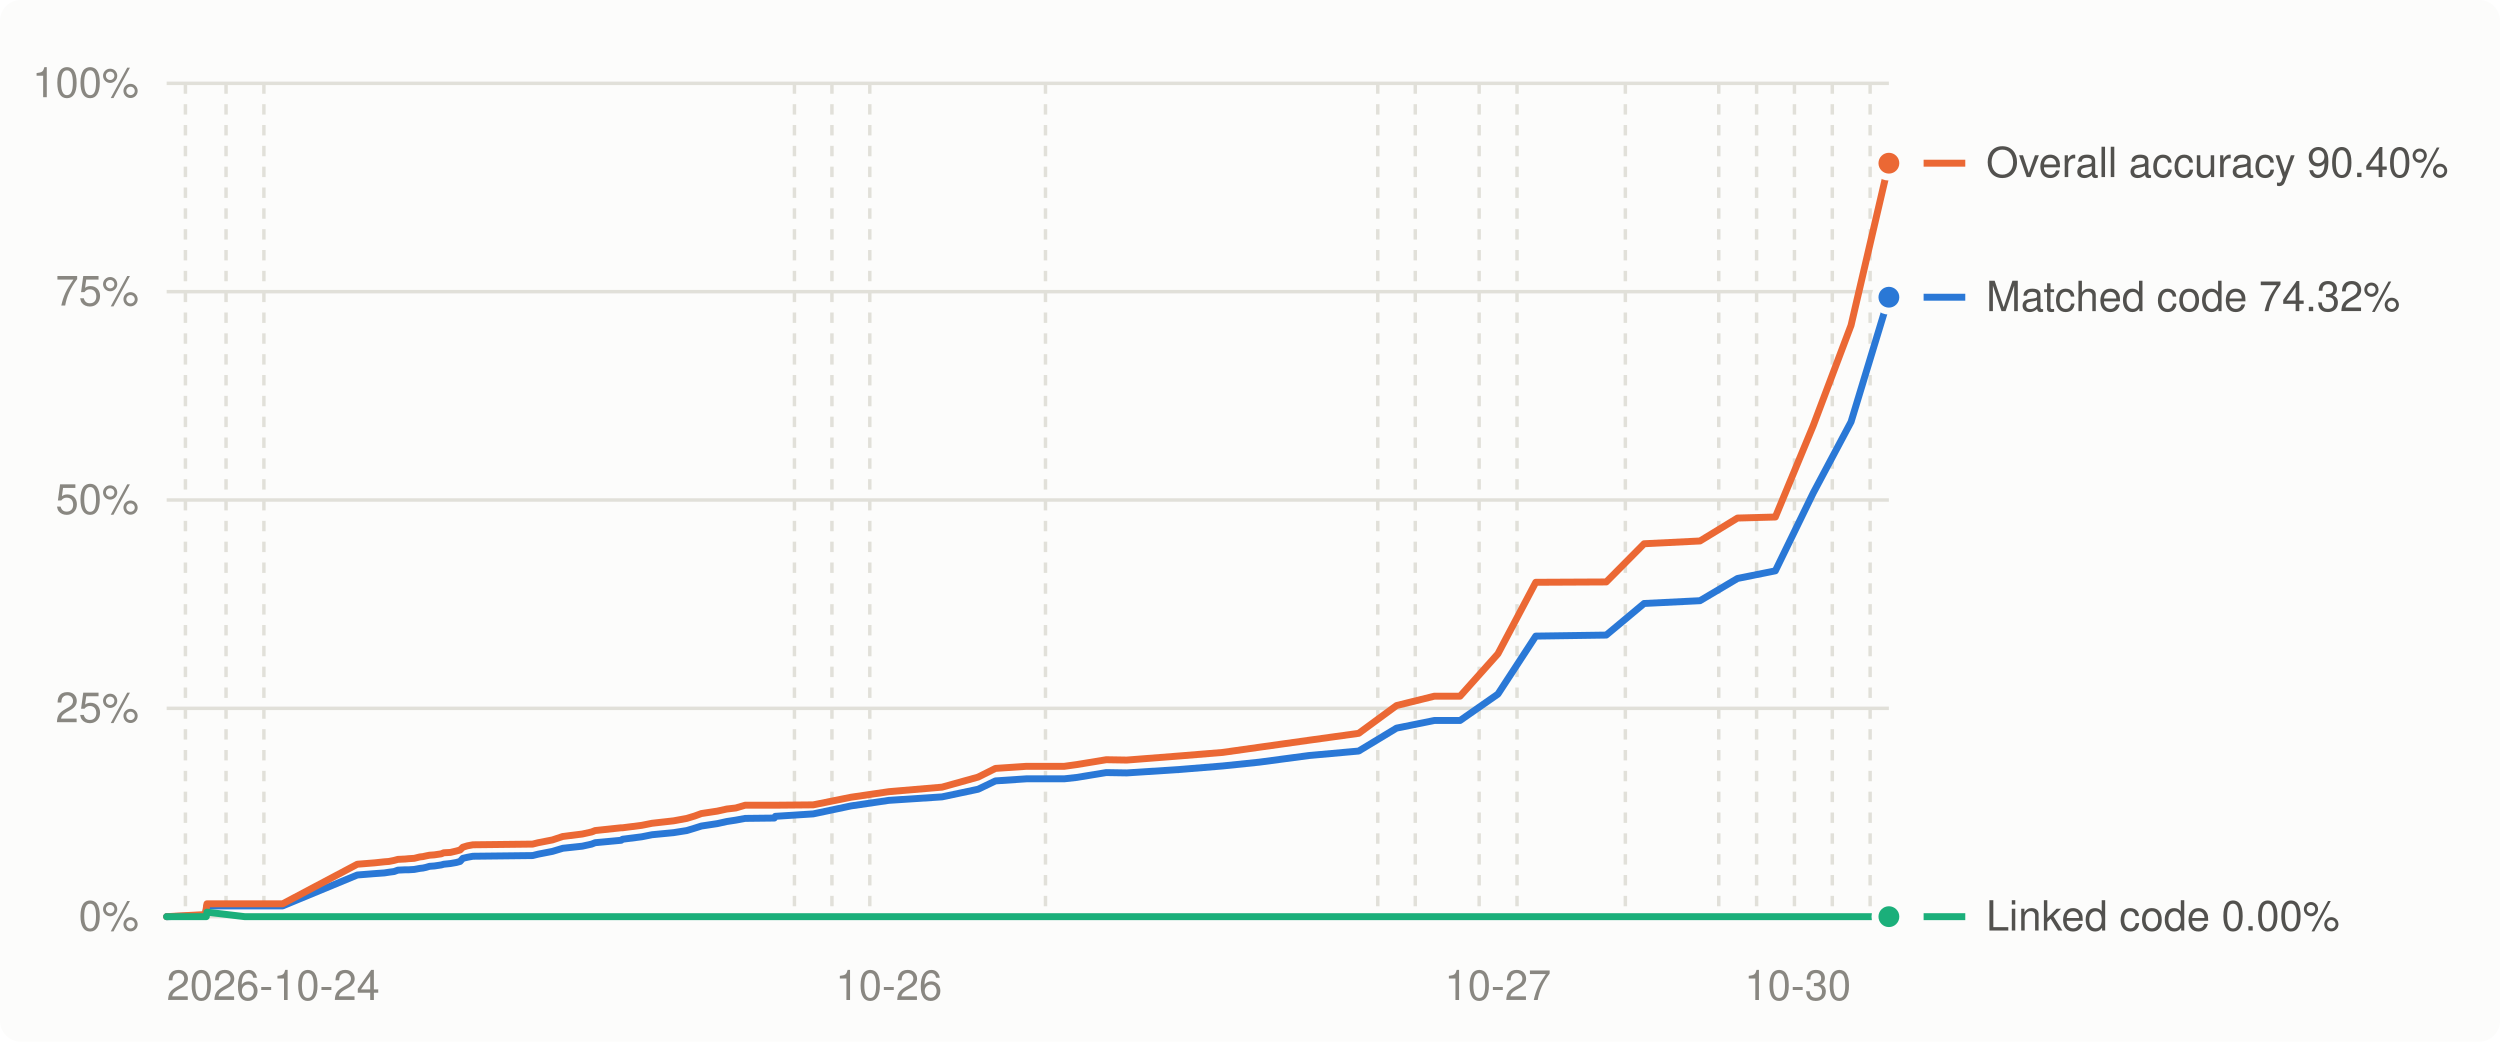
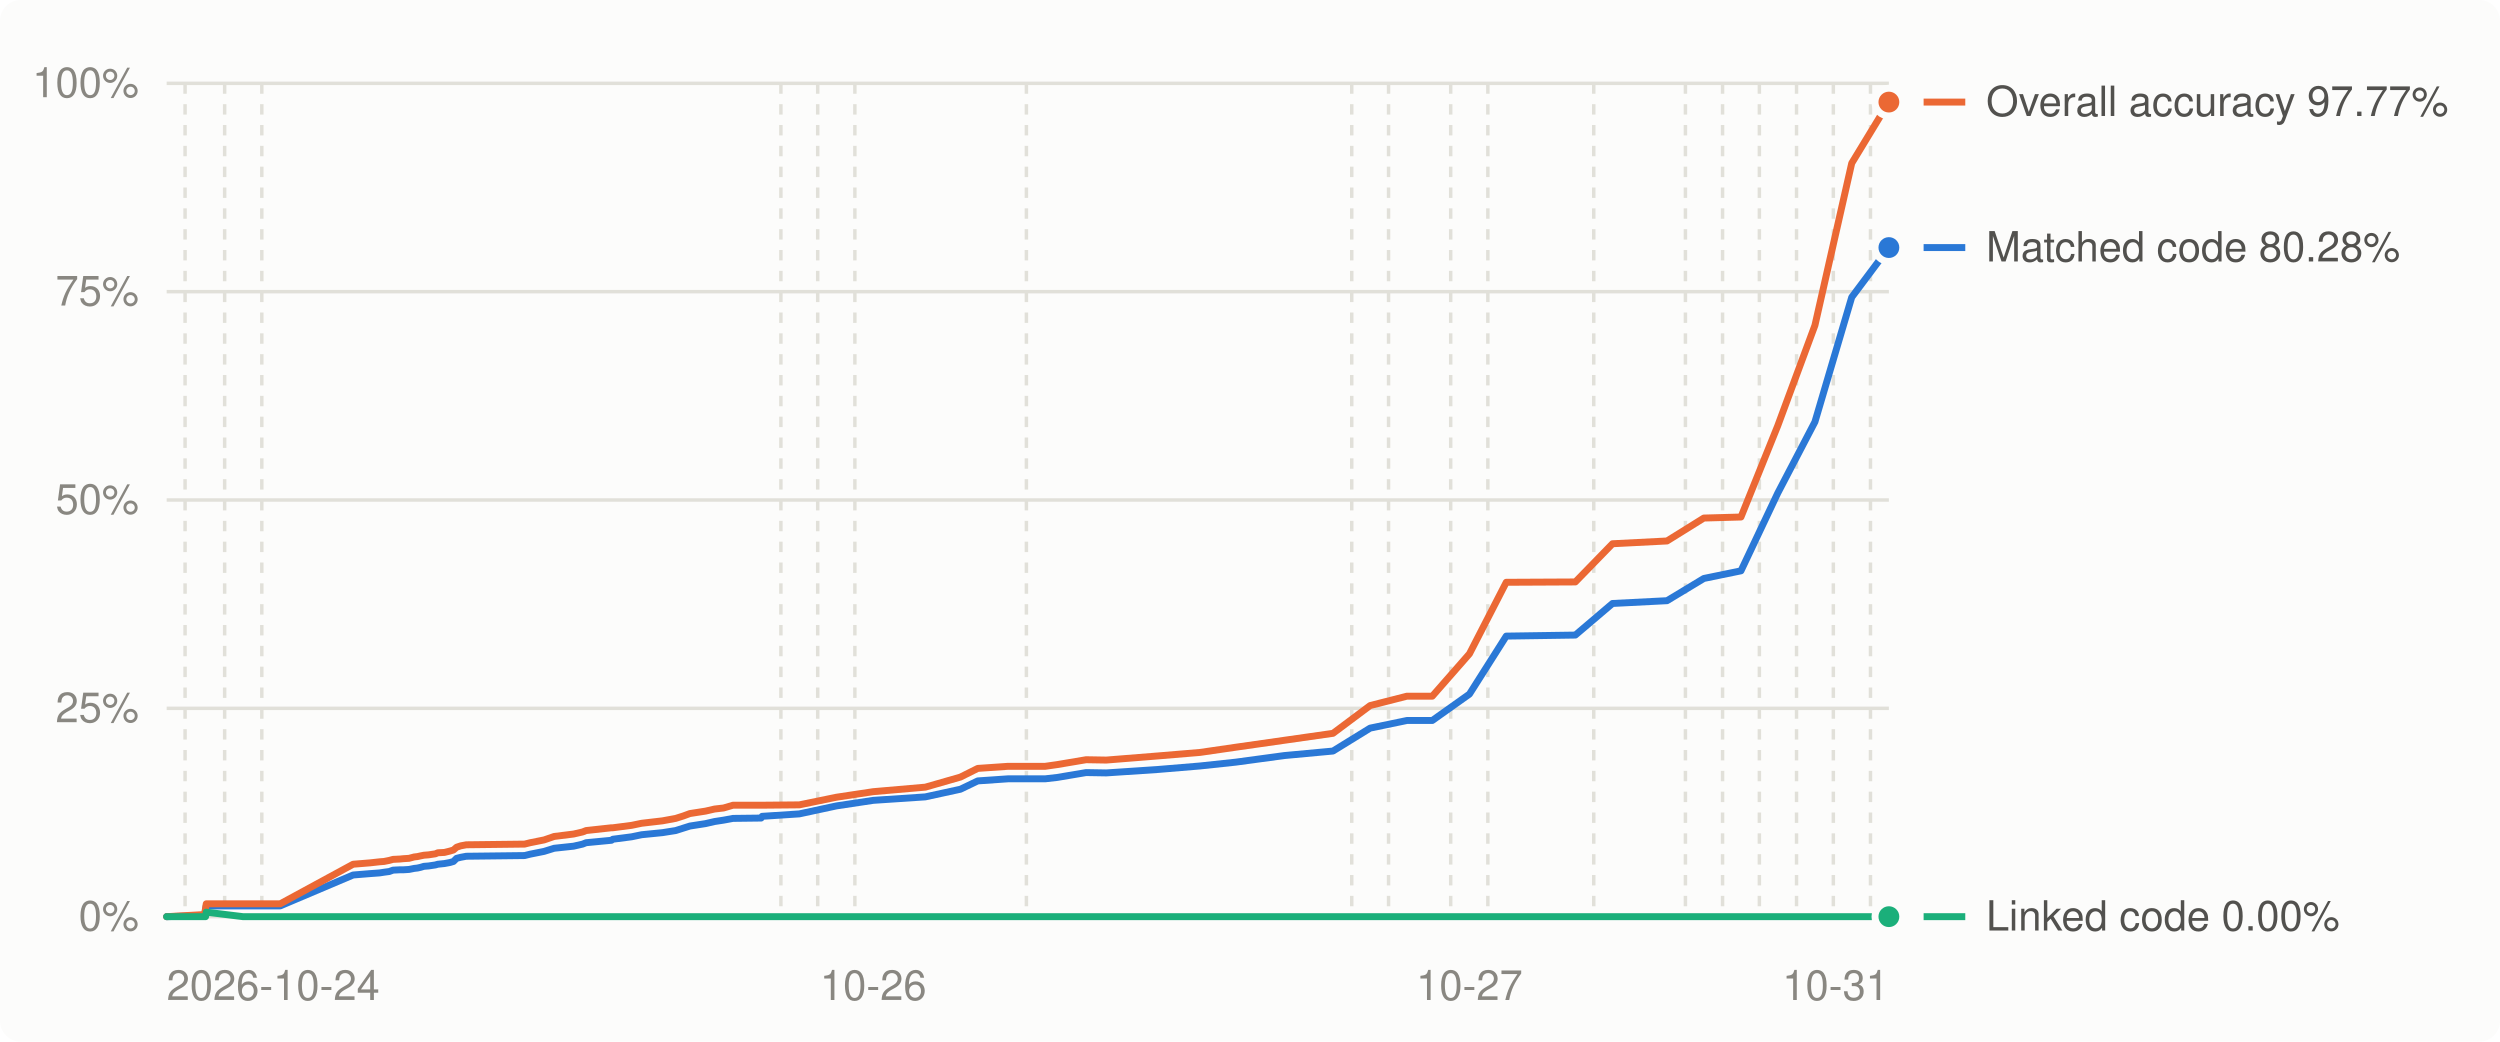
<svg xmlns="http://www.w3.org/2000/svg" viewBox="0 0 720 300" width="720" height="300" role="img" aria-label="Decompilation progress over time (USA)">
  <style>
.bg{fill:#fcfcfb}.grid{stroke:#e1e0d9}.muted{fill:#898781}.lbl{fill:#52514e}.ln0{stroke:#2a78d6}.dot0{fill:#2a78d6;stroke:#fcfcfb}.ln1{stroke:#eb6834}.dot1{fill:#eb6834;stroke:#fcfcfb}.ln2{stroke:#1baf7a}.dot2{fill:#1baf7a;stroke:#fcfcfb}
@media (prefers-color-scheme: dark){.bg{fill:#1a1a19}.grid{stroke:#2c2c2a}.muted{fill:#898781}.lbl{fill:#c3c2b7}.ln0{stroke:#3987e5}.dot0{fill:#3987e5;stroke:#1a1a19}.ln1{stroke:#d95926}.dot1{fill:#d95926;stroke:#1a1a19}.ln2{stroke:#199e70}.dot2{fill:#199e70;stroke:#1a1a19}}
text{font:12px -apple-system,BlinkMacSystemFont,'Segoe UI',Helvetica,Arial,sans-serif}
</style>
  <rect class="bg" width="720" height="300" rx="6" />
  <line x1="48" x2="544" y1="264.0" y2="264.0" class="grid" stroke-width="1" />
  <text x="40" y="268.0" class="muted" text-anchor="end">0%</text>
  <line x1="48" x2="544" y1="204.0" y2="204.0" class="grid" stroke-width="1" />
  <text x="40" y="208.0" class="muted" text-anchor="end">25%</text>
  <line x1="48" x2="544" y1="144.0" y2="144.0" class="grid" stroke-width="1" />
  <text x="40" y="148.0" class="muted" text-anchor="end">50%</text>
  <line x1="48" x2="544" y1="84.0" y2="84.0" class="grid" stroke-width="1" />
  <text x="40" y="88.0" class="muted" text-anchor="end">75%</text>
  <line x1="48" x2="544" y1="24.0" y2="24.0" class="grid" stroke-width="1" />
  <text x="40" y="28.0" class="muted" text-anchor="end">100%</text>
-   <line x1="53.4" x2="53.4" y1="24" y2="264" class="grid" stroke-width="1" stroke-dasharray="3 3" />
-   <line x1="65.1" x2="65.1" y1="24" y2="264" class="grid" stroke-width="1" stroke-dasharray="3 3" />
-   <line x1="76.0" x2="76.0" y1="24" y2="264" class="grid" stroke-width="1" stroke-dasharray="3 3" />
-   <line x1="228.8" x2="228.8" y1="24" y2="264" class="grid" stroke-width="1" stroke-dasharray="3 3" />
-   <line x1="239.6" x2="239.6" y1="24" y2="264" class="grid" stroke-width="1" stroke-dasharray="3 3" />
-   <line x1="250.5" x2="250.5" y1="24" y2="264" class="grid" stroke-width="1" stroke-dasharray="3 3" />
-   <line x1="301.1" x2="301.1" y1="24" y2="264" class="grid" stroke-width="1" stroke-dasharray="3 3" />
-   <line x1="396.8" x2="396.8" y1="24" y2="264" class="grid" stroke-width="1" stroke-dasharray="3 3" />
-   <line x1="407.6" x2="407.6" y1="24" y2="264" class="grid" stroke-width="1" stroke-dasharray="3 3" />
-   <line x1="426.0" x2="426.0" y1="24" y2="264" class="grid" stroke-width="1" stroke-dasharray="3 3" />
-   <line x1="436.9" x2="436.9" y1="24" y2="264" class="grid" stroke-width="1" stroke-dasharray="3 3" />
-   <line x1="468.1" x2="468.1" y1="24" y2="264" class="grid" stroke-width="1" stroke-dasharray="3 3" />
-   <line x1="495.0" x2="495.0" y1="24" y2="264" class="grid" stroke-width="1" stroke-dasharray="3 3" />
-   <line x1="505.9" x2="505.9" y1="24" y2="264" class="grid" stroke-width="1" stroke-dasharray="3 3" />
-   <line x1="516.8" x2="516.8" y1="24" y2="264" class="grid" stroke-width="1" stroke-dasharray="3 3" />
-   <line x1="527.7" x2="527.7" y1="24" y2="264" class="grid" stroke-width="1" stroke-dasharray="3 3" />
-   <line x1="538.6" x2="538.6" y1="24" y2="264" class="grid" stroke-width="1" stroke-dasharray="3 3" />
+   <line x1="53.3" x2="53.3" y1="24" y2="264" class="grid" stroke-width="1" stroke-dasharray="3 3" />
+   <line x1="64.7" x2="64.7" y1="24" y2="264" class="grid" stroke-width="1" stroke-dasharray="3 3" />
+   <line x1="75.4" x2="75.4" y1="24" y2="264" class="grid" stroke-width="1" stroke-dasharray="3 3" />
+   <line x1="224.9" x2="224.9" y1="24" y2="264" class="grid" stroke-width="1" stroke-dasharray="3 3" />
+   <line x1="235.5" x2="235.5" y1="24" y2="264" class="grid" stroke-width="1" stroke-dasharray="3 3" />
+   <line x1="246.2" x2="246.2" y1="24" y2="264" class="grid" stroke-width="1" stroke-dasharray="3 3" />
+   <line x1="295.6" x2="295.6" y1="24" y2="264" class="grid" stroke-width="1" stroke-dasharray="3 3" />
+   <line x1="389.3" x2="389.3" y1="24" y2="264" class="grid" stroke-width="1" stroke-dasharray="3 3" />
+   <line x1="399.9" x2="399.9" y1="24" y2="264" class="grid" stroke-width="1" stroke-dasharray="3 3" />
+   <line x1="417.8" x2="417.8" y1="24" y2="264" class="grid" stroke-width="1" stroke-dasharray="3 3" />
+   <line x1="428.5" x2="428.5" y1="24" y2="264" class="grid" stroke-width="1" stroke-dasharray="3 3" />
+   <line x1="459.0" x2="459.0" y1="24" y2="264" class="grid" stroke-width="1" stroke-dasharray="3 3" />
+   <line x1="485.4" x2="485.4" y1="24" y2="264" class="grid" stroke-width="1" stroke-dasharray="3 3" />
+   <line x1="496.1" x2="496.1" y1="24" y2="264" class="grid" stroke-width="1" stroke-dasharray="3 3" />
+   <line x1="506.7" x2="506.7" y1="24" y2="264" class="grid" stroke-width="1" stroke-dasharray="3 3" />
+   <line x1="517.4" x2="517.4" y1="24" y2="264" class="grid" stroke-width="1" stroke-dasharray="3 3" />
+   <line x1="528.0" x2="528.0" y1="24" y2="264" class="grid" stroke-width="1" stroke-dasharray="3 3" />
+   <line x1="538.7" x2="538.7" y1="24" y2="264" class="grid" stroke-width="1" stroke-dasharray="3 3" />
  <text class="muted" x="48.0" y="288" text-anchor="start">2026-10-24</text>
-   <text class="muted" x="256.0" y="288" text-anchor="middle">10-26</text>
-   <text class="muted" x="431.4" y="288" text-anchor="middle">10-27</text>
-   <text class="muted" x="533.1" y="288" text-anchor="end">10-30</text>
-   <polyline points="48.0,264.0 58.9,263.7 59.2,263.1 59.3,262.7 59.4,262.2 59.5,261.5 59.6,260.9 70.5,260.9 81.4,260.9 102.9,252.0 107.9,251.6 110.7,251.4 112.0,251.2 113.5,251.0 114.6,250.6 116.7,250.5 117.7,250.5 119.3,250.4 120.9,250.1 121.8,250.0 122.7,249.8 123.7,249.5 125.1,249.4 127.1,249.1 127.8,248.9 129.7,248.7 131.4,248.4 132.5,248.1 133.3,247.2 134.6,246.9 136.2,246.6 153.4,246.4 155.0,246.0 159.1,245.2 162.1,244.3 167.7,243.7 170.4,243.1 171.4,242.7 178.9,242.0 179.3,241.7 184.8,241.0 187.8,240.4 194.0,239.8 197.8,239.2 200.1,238.5 202.0,237.9 206.6,237.2 209.3,236.6 211.9,236.2 214.6,235.7 223.0,235.6 223.3,235.1 234.2,234.4 245.1,232.1 256.0,230.5 271.3,229.5 281.7,227.3 286.7,224.9 295.6,224.3 306.5,224.3 310.1,223.9 318.6,222.5 324.5,222.6 339.9,221.6 352.1,220.6 362.7,219.5 376.9,217.6 391.3,216.3 402.2,209.7 413.1,207.5 420.5,207.5 431.4,199.9 442.3,183.2 462.6,182.9 473.5,173.8 489.6,173.0 500.4,166.6 511.3,164.4 522.2,142.0 533.1,121.5 544.0,85.6" fill="none" class="ln0" stroke-width="2" stroke-linejoin="round" stroke-linecap="round" />
-   <polyline points="48.0,264.0 58.9,263.4 59.2,262.7 59.3,262.2 59.4,261.6 59.5,260.9 59.6,260.3 70.5,260.3 81.4,260.3 102.9,248.9 107.9,248.5 110.7,248.2 112.0,248.1 113.5,247.8 114.6,247.5 116.7,247.4 117.7,247.3 119.3,247.2 120.9,246.8 121.8,246.7 122.7,246.5 123.7,246.3 125.1,246.2 127.1,245.9 127.8,245.6 129.7,245.5 131.4,245.1 132.5,244.8 133.3,244.0 134.6,243.6 136.2,243.3 153.4,243.1 155.0,242.7 159.1,241.9 162.1,240.9 167.7,240.2 170.4,239.6 171.4,239.2 178.9,238.4 179.3,238.4 184.8,237.7 187.8,237.1 194.0,236.4 197.8,235.7 200.1,235.0 202.0,234.3 206.6,233.6 209.3,233.0 211.9,232.7 214.6,231.9 223.0,231.9 223.3,231.9 234.2,231.8 245.1,229.6 256.0,228.0 271.3,226.7 281.7,223.8 286.7,221.3 295.6,220.7 306.5,220.7 310.1,220.2 318.6,218.8 324.5,218.9 339.9,217.7 352.1,216.7 362.7,215.2 376.9,213.2 391.3,211.2 402.2,203.2 413.1,200.5 420.5,200.5 431.4,188.3 442.3,167.7 462.6,167.6 473.5,156.6 489.6,155.8 500.4,149.2 511.3,148.9 522.2,122.6 533.1,93.7 544.0,47.0" fill="none" class="ln1" stroke-width="2" stroke-linejoin="round" stroke-linecap="round" />
-   <polyline points="48.0,264.0 58.9,264.0 59.2,264.0 59.3,264.0 59.4,264.0 59.5,263.4 59.6,262.7 70.5,264.0 81.4,264.0 102.9,264.0 107.9,264.0 110.7,264.0 112.0,264.0 113.5,264.0 114.6,264.0 116.7,264.0 117.7,264.0 119.3,264.0 120.9,264.0 121.8,264.0 122.7,264.0 123.7,264.0 125.1,264.0 127.1,264.0 127.8,264.0 129.7,264.0 131.4,264.0 132.5,264.0 133.3,264.0 134.6,264.0 136.2,264.0 153.4,264.0 155.0,264.0 159.1,264.0 162.1,264.0 167.7,264.0 170.4,264.0 171.4,264.0 178.9,264.0 179.3,264.0 184.8,264.0 187.8,264.0 194.0,264.0 197.8,264.0 200.1,264.0 202.0,264.0 206.6,264.0 209.3,264.0 211.9,264.0 214.6,264.0 223.0,264.0 223.3,264.0 234.2,264.0 245.1,264.0 256.0,264.0 271.3,264.0 281.7,264.0 286.7,264.0 295.6,264.0 306.5,264.0 310.1,264.0 318.6,264.0 324.5,264.0 339.9,264.0 352.1,264.0 362.7,264.0 376.9,264.0 391.3,264.0 402.2,264.0 413.1,264.0 420.5,264.0 431.4,264.0 442.3,264.0 462.6,264.0 473.5,264.0 489.6,264.0 500.4,264.0 511.3,264.0 522.2,264.0 533.1,264.0 544.0,264.0" fill="none" class="ln2" stroke-width="2" stroke-linejoin="round" stroke-linecap="round" />
-   <circle cx="544.0" cy="85.6" r="4" class="dot0" stroke-width="2" />
-   <circle cx="544.0" cy="47.0" r="4" class="dot1" stroke-width="2" />
+   <text class="muted" x="251.5" y="288" text-anchor="middle">10-26</text>
+   <text class="muted" x="423.2" y="288" text-anchor="middle">10-27</text>
+   <text class="muted" x="544.0" y="288" text-anchor="end">10-31</text>
+   <polyline points="48.0,264.0 58.7,263.7 59.0,263.1 59.1,262.7 59.2,262.2 59.3,261.5 59.4,260.9 70.0,260.9 80.7,260.9 101.7,252.0 106.6,251.6 109.3,251.4 110.6,251.2 112.1,251.0 113.2,250.6 115.2,250.5 116.2,250.5 117.8,250.4 119.3,250.1 120.2,250.0 121.1,249.8 122.1,249.5 123.4,249.4 125.4,249.1 126.1,248.9 128.0,248.7 129.6,248.4 130.6,248.1 131.5,247.2 132.7,246.9 134.3,246.6 151.1,246.4 152.7,246.0 156.7,245.2 159.6,244.3 165.2,243.7 167.8,243.1 168.8,242.7 176.1,242.0 176.5,241.7 181.9,241.0 184.8,240.4 190.8,239.8 194.6,239.2 196.8,238.5 198.7,237.9 203.2,237.2 205.8,236.6 208.4,236.2 211.1,235.7 219.2,235.6 219.5,235.1 230.2,234.4 240.9,232.1 251.5,230.5 266.5,229.5 276.6,227.3 281.6,224.9 290.3,224.3 301.0,224.3 304.5,223.9 312.8,222.5 318.6,222.6 333.6,221.6 345.6,220.6 355.9,219.5 369.9,217.6 383.9,216.3 394.6,209.7 405.2,207.5 412.5,207.5 423.2,199.9 433.8,183.2 453.7,182.9 464.4,173.8 480.1,173.0 490.7,166.6 501.4,164.4 512.0,142.0 522.7,121.5 533.3,85.6 544.0,71.3" fill="none" class="ln0" stroke-width="2" stroke-linejoin="round" stroke-linecap="round" />
+   <polyline points="48.0,264.0 58.7,263.4 59.0,262.7 59.1,262.2 59.2,261.6 59.3,260.9 59.4,260.3 70.0,260.3 80.7,260.3 101.7,248.9 106.6,248.5 109.3,248.2 110.6,248.1 112.1,247.8 113.2,247.5 115.2,247.4 116.2,247.3 117.8,247.2 119.3,246.8 120.2,246.7 121.1,246.5 122.1,246.3 123.4,246.2 125.4,245.9 126.1,245.6 128.0,245.5 129.6,245.1 130.6,244.8 131.5,244.0 132.7,243.6 134.3,243.3 151.1,243.1 152.7,242.7 156.7,241.9 159.6,240.9 165.2,240.2 167.8,239.6 168.8,239.2 176.1,238.4 176.5,238.4 181.9,237.7 184.8,237.1 190.8,236.4 194.6,235.7 196.8,235.0 198.7,234.3 203.2,233.6 205.8,233.0 208.4,232.7 211.1,231.9 219.2,231.9 219.5,231.9 230.2,231.8 240.9,229.6 251.5,228.0 266.5,226.7 276.6,223.8 281.6,221.3 290.3,220.7 301.0,220.7 304.5,220.2 312.8,218.8 318.6,218.9 333.6,217.7 345.6,216.7 355.9,215.2 369.9,213.2 383.9,211.2 394.6,203.2 405.2,200.5 412.5,200.5 423.2,188.3 433.8,167.7 453.7,167.6 464.4,156.6 480.1,155.8 490.7,149.2 501.4,148.9 512.0,122.6 522.7,93.7 533.3,47.0 544.0,29.4" fill="none" class="ln1" stroke-width="2" stroke-linejoin="round" stroke-linecap="round" />
+   <polyline points="48.0,264.0 58.7,264.0 59.0,264.0 59.1,264.0 59.2,264.0 59.3,263.4 59.4,262.7 70.0,264.0 80.7,264.0 101.7,264.0 106.6,264.0 109.3,264.0 110.6,264.0 112.1,264.0 113.2,264.0 115.2,264.0 116.2,264.0 117.8,264.0 119.3,264.0 120.2,264.0 121.1,264.0 122.1,264.0 123.4,264.0 125.4,264.0 126.1,264.0 128.0,264.0 129.6,264.0 130.6,264.0 131.5,264.0 132.7,264.0 134.3,264.0 151.1,264.0 152.7,264.0 156.7,264.0 159.6,264.0 165.2,264.0 167.8,264.0 168.8,264.0 176.1,264.0 176.5,264.0 181.9,264.0 184.8,264.0 190.8,264.0 194.6,264.0 196.8,264.0 198.7,264.0 203.2,264.0 205.8,264.0 208.4,264.0 211.1,264.0 219.2,264.0 219.5,264.0 230.2,264.0 240.9,264.0 251.5,264.0 266.5,264.0 276.6,264.0 281.6,264.0 290.3,264.0 301.0,264.0 304.5,264.0 312.8,264.0 318.6,264.0 333.6,264.0 345.6,264.0 355.9,264.0 369.9,264.0 383.9,264.0 394.6,264.0 405.2,264.0 412.5,264.0 423.2,264.0 433.8,264.0 453.7,264.0 464.4,264.0 480.1,264.0 490.7,264.0 501.4,264.0 512.0,264.0 522.7,264.0 533.3,264.0 544.0,264.0" fill="none" class="ln2" stroke-width="2" stroke-linejoin="round" stroke-linecap="round" />
+   <circle cx="544.0" cy="71.3" r="4" class="dot0" stroke-width="2" />
+   <circle cx="544.0" cy="29.4" r="4" class="dot1" stroke-width="2" />
  <circle cx="544.0" cy="264.0" r="4" class="dot2" stroke-width="2" />
  <line x1="554" x2="566" y1="264.0" y2="264.0" class="ln2" stroke-width="2" />
  <text class="lbl" x="572" y="268.0">Linked code 0.00%</text>
-   <line x1="554" x2="566" y1="85.6" y2="85.6" class="ln0" stroke-width="2" />
-   <text class="lbl" x="572" y="89.6">Matched code 74.32%</text>
-   <line x1="554" x2="566" y1="47.0" y2="47.0" class="ln1" stroke-width="2" />
-   <text class="lbl" x="572" y="51.0">Overall accuracy 90.40%</text>
+   <line x1="554" x2="566" y1="71.3" y2="71.3" class="ln0" stroke-width="2" />
+   <text class="lbl" x="572" y="75.3">Matched code 80.28%</text>
+   <line x1="554" x2="566" y1="29.4" y2="29.4" class="ln1" stroke-width="2" />
+   <text class="lbl" x="572" y="33.4">Overall accuracy 97.77%</text>
</svg>
